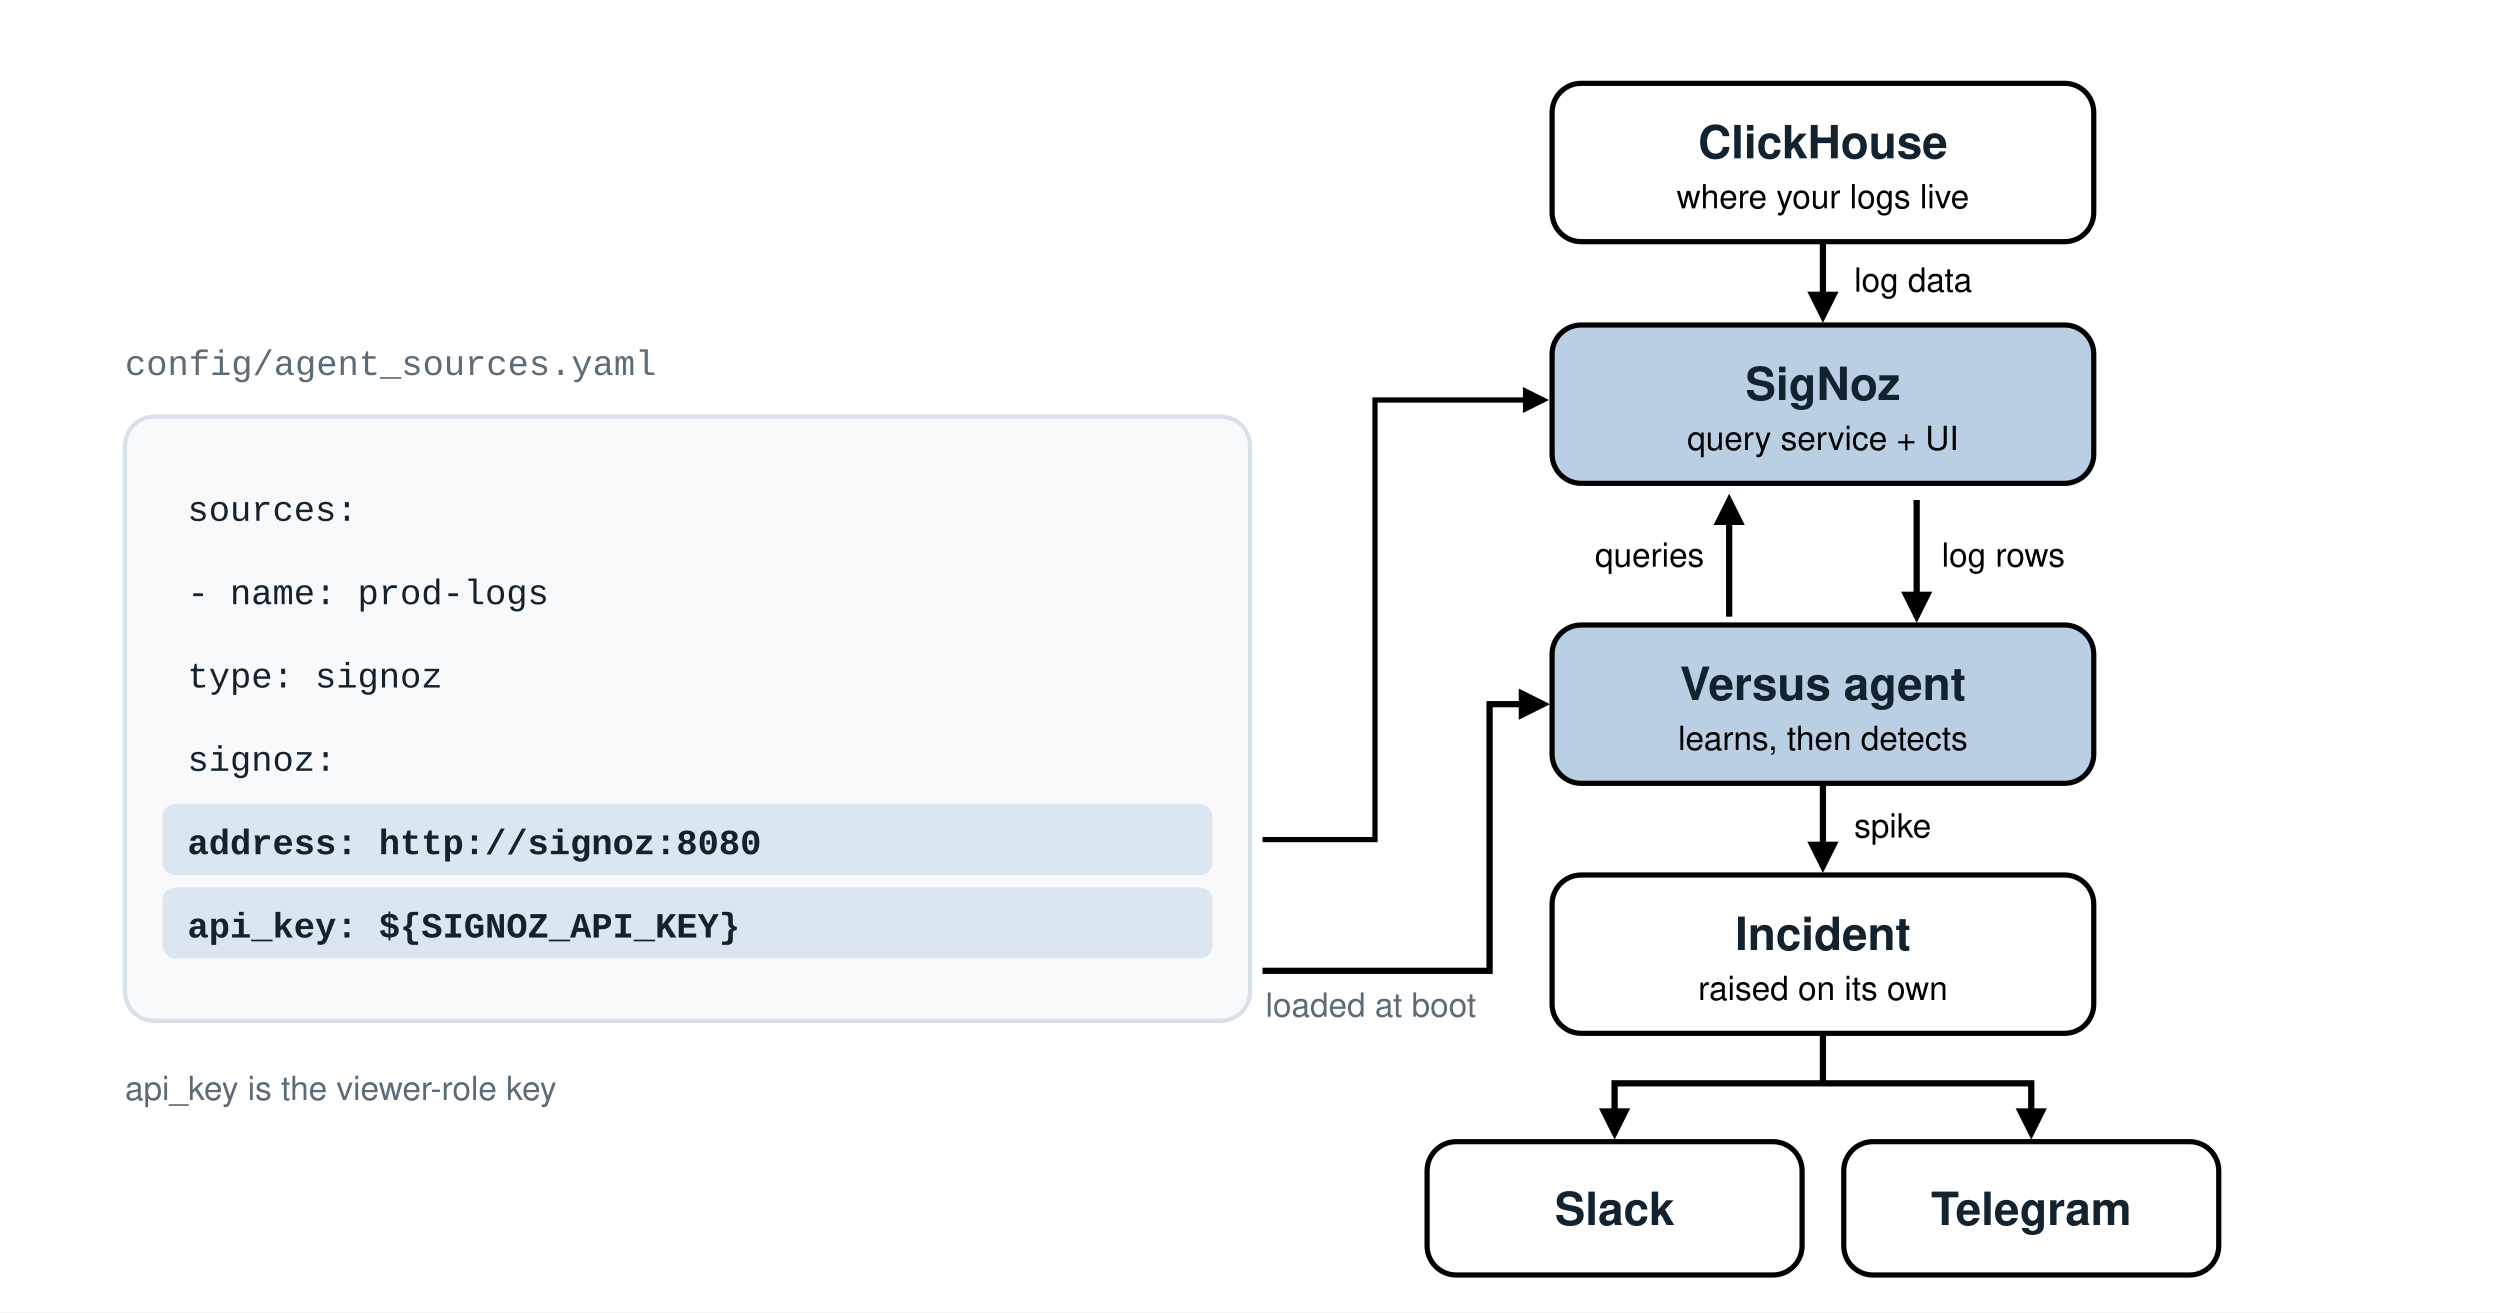
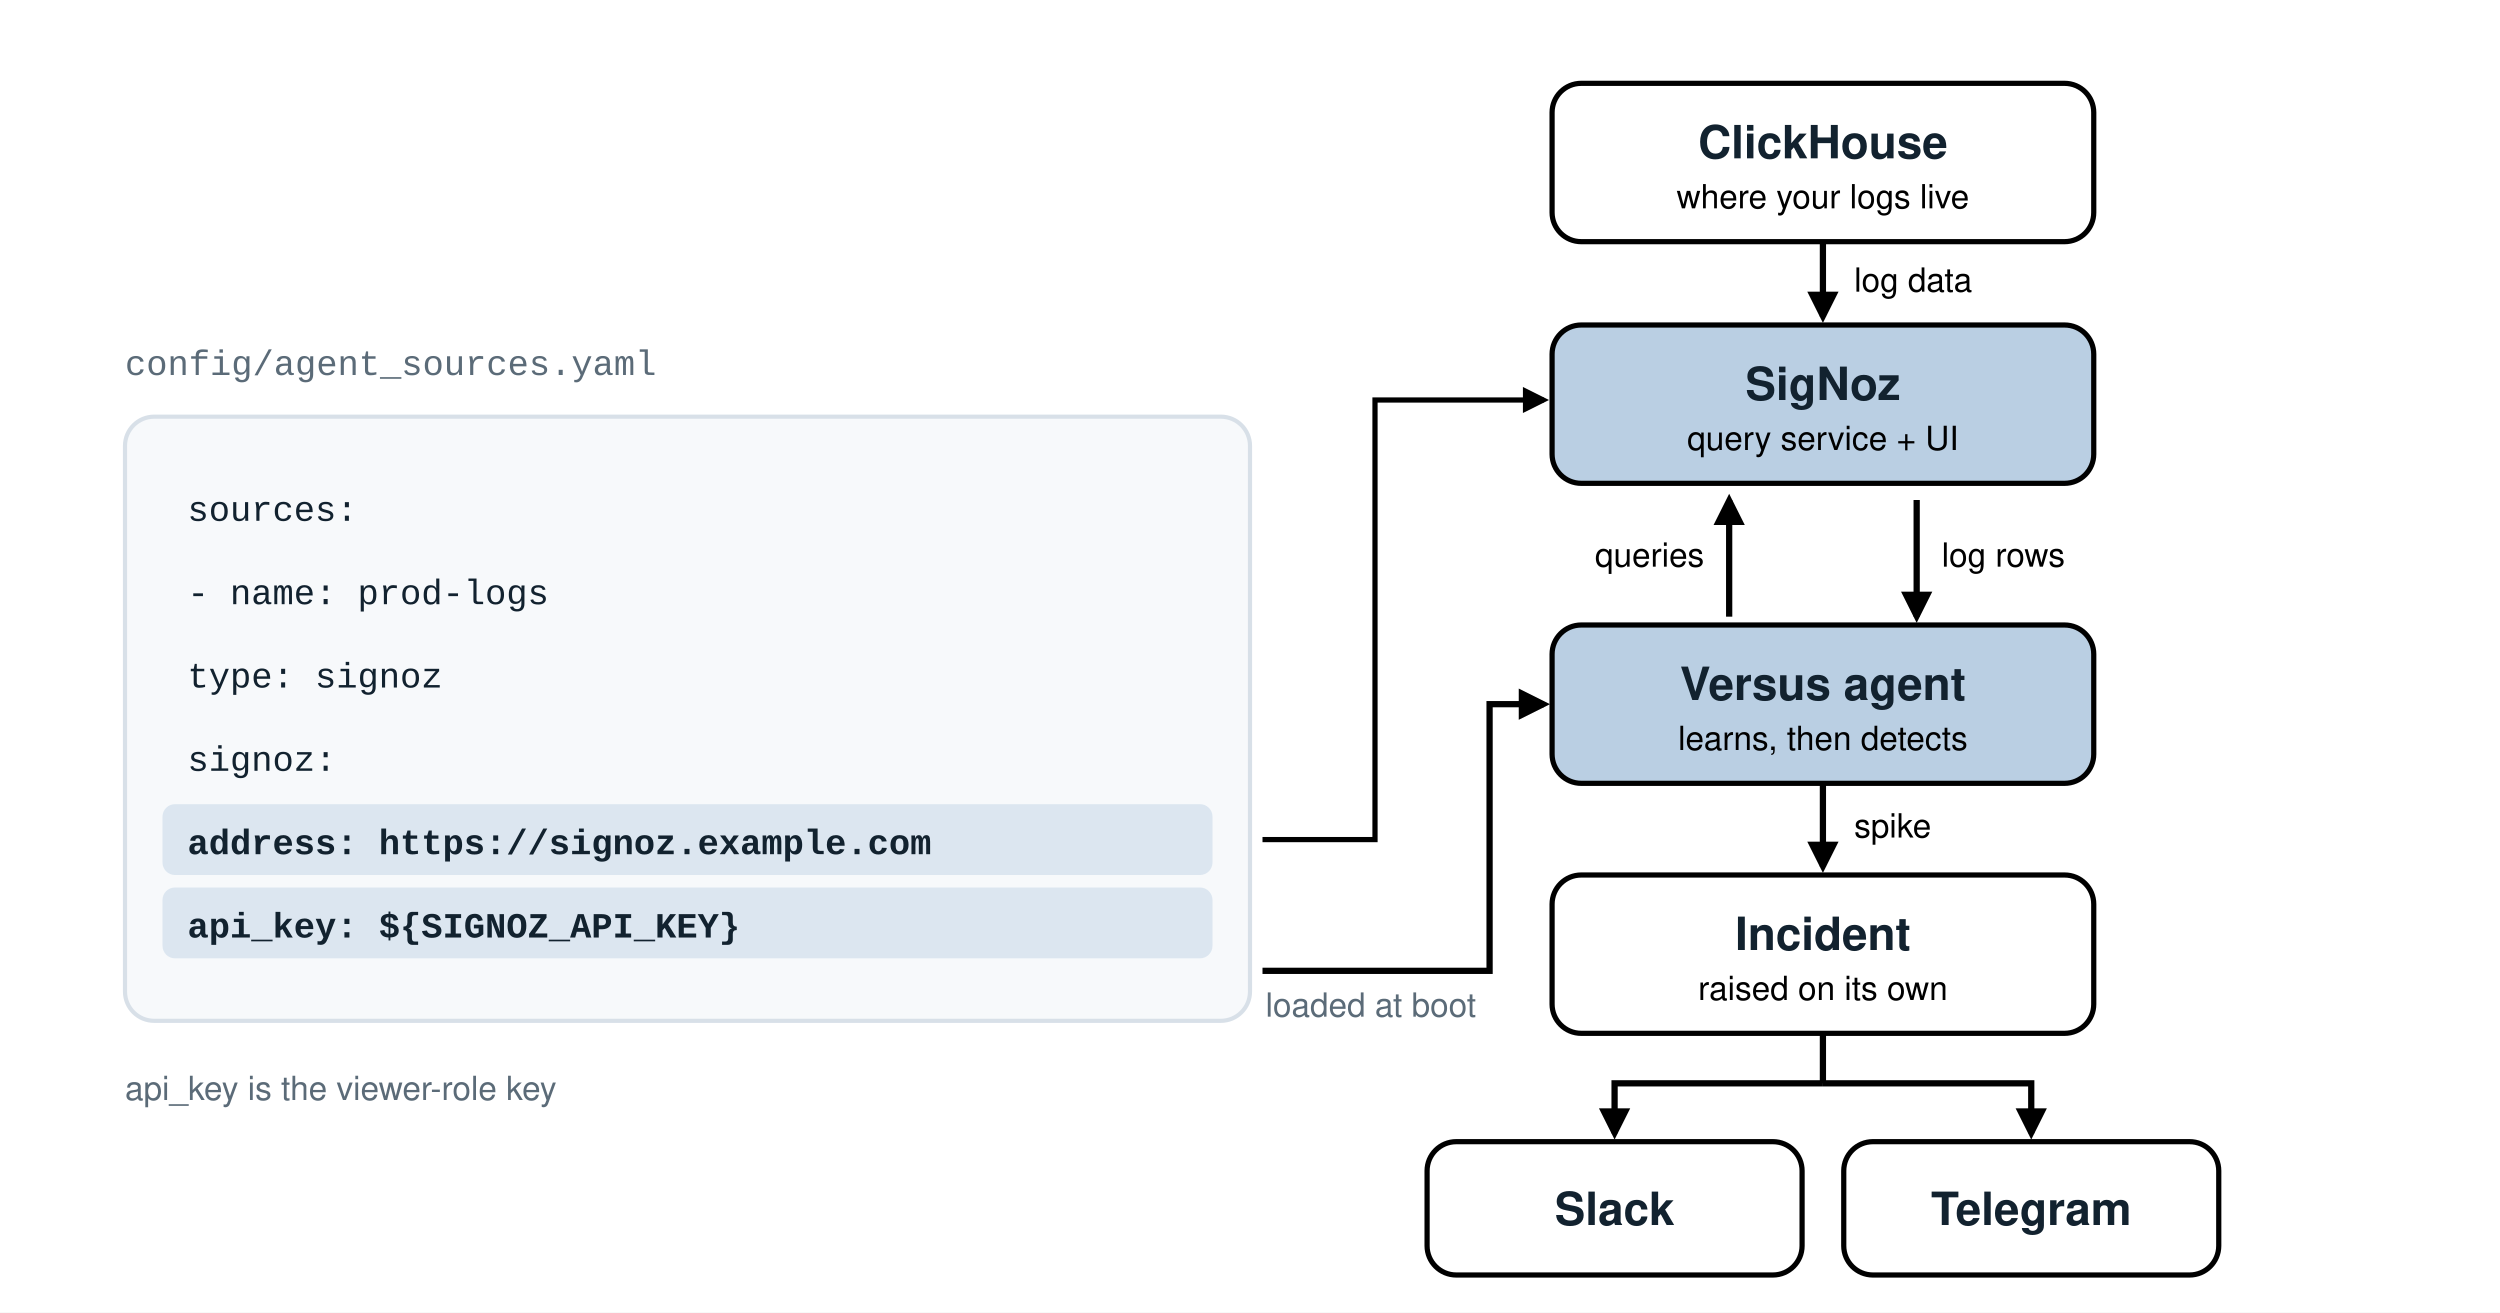
<svg xmlns="http://www.w3.org/2000/svg" width="1200" height="630" viewBox="0 0 1200 630" role="img" aria-label="ClickHouse holds your log data and feeds the SigNoz query service. The Versus agent, configured by the source file on the left, queries SigNoz and reads log rows back. When a pattern spikes it raises an incident, which is routed to Slack and Telegram.">
  <defs>
    <marker id="a" viewBox="0 0 10 10" refX="8" refY="5" markerWidth="5" markerHeight="5" orient="auto-start-reverse">
      <path d="M0,0 L10,5 L0,10 z" fill="#000000" />
    </marker>
    <style>
      .c    { font-family:"SFMono-Regular",Menlo,Consolas,"Liberation Mono",monospace; font-weight:400; fill:#12222F; }
      .k    { font-family:"SFMono-Regular",Menlo,Consolas,"Liberation Mono",monospace; font-weight:700; fill:#12222F; }
      .name { font-family:"Helvetica Neue",Helvetica,Arial,sans-serif; font-weight:700; fill:#12222F; }
      .t    { font-family:"Helvetica Neue",Helvetica,Arial,sans-serif; font-weight:400; fill:#000000; }
      .cap  { font-family:"Helvetica Neue",Helvetica,Arial,sans-serif; font-weight:400; fill:#5B6B78; }
      .file { font-family:"SFMono-Regular",Menlo,Consolas,"Liberation Mono",monospace; font-weight:400; fill:#5B6B78; }
    </style>
  </defs>
  <rect width="1200" height="630" fill="#FFFFFF" />
  <text x="60" y="180" class="file" font-size="17">config/agent_sources.yaml</text>
  <rect x="60" y="200" width="540" height="290" rx="14" fill="#F7F9FB" stroke="#D8E0E8" stroke-width="2" />
  <rect x="78" y="386" width="504" height="34" rx="6" fill="#BACFE3" opacity="0.45" />
  <rect x="78" y="426" width="504" height="34" rx="6" fill="#BACFE3" opacity="0.45" />
  <text x="90" y="250" class="c" font-size="17">sources:</text>
  <text x="90" y="290" class="c" font-size="17">  - name: prod-logs</text>
  <text x="90" y="330" class="c" font-size="17">    type: signoz</text>
  <text x="90" y="370" class="c" font-size="17">    signoz:</text>
-   <text x="90" y="410" class="k" font-size="17">      address: http://signoz:8080</text>
+   <text x="90" y="410" class="k" font-size="17">      address: https://signoz.example.com</text>
  <text x="90" y="450" class="k" font-size="17">      api_key: ${SIGNOZ_API_KEY}</text>
  <text x="60" y="528" class="cap" font-size="16">api_key is the viewer-role key</text>
  <path d="M606,403 H660 V192 H741" stroke="#000000" stroke-width="2.5" fill="none" marker-end="url(#a)" />
  <text x="658" y="488" text-anchor="middle" class="cap" font-size="16">loaded at boot</text>
  <path d="M606,466 H715 V338 H741" stroke="#000000" stroke-width="3" fill="none" marker-end="url(#a)" />
  <rect x="745" y="40" width="260" height="76" rx="14" fill="#FFFFFF" stroke="#000000" stroke-width="2.5" />
  <text x="875" y="76" text-anchor="middle" class="name" font-size="22">ClickHouse</text>
  <text x="875" y="100" text-anchor="middle" class="t" font-size="16">where your logs live</text>
  <path d="M875,116 V152" stroke="#000000" stroke-width="3" fill="none" marker-end="url(#a)" />
  <text x="890" y="140" text-anchor="start" class="t" font-size="16">log data</text>
  <rect x="745" y="156" width="260" height="76" rx="14" fill="#BACFE3" stroke="#000000" stroke-width="2.5" />
  <text x="875" y="192" text-anchor="middle" class="name" font-size="22">SigNoz</text>
  <text x="875" y="216" text-anchor="middle" class="t" font-size="16">query service + UI</text>
  <path d="M830,296 V240" stroke="#000000" stroke-width="3" fill="none" marker-end="url(#a)" />
  <text x="818" y="272" text-anchor="end" class="t" font-size="16">queries</text>
  <path d="M920,240 V296" stroke="#000000" stroke-width="3" fill="none" marker-end="url(#a)" />
  <text x="932" y="272" text-anchor="start" class="t" font-size="16">log rows</text>
  <rect x="745" y="300" width="260" height="76" rx="14" fill="#BACFE3" stroke="#000000" stroke-width="2.5" />
  <text x="875" y="336" text-anchor="middle" class="name" font-size="22">Versus agent</text>
  <text x="875" y="360" text-anchor="middle" class="t" font-size="16">learns, then detects</text>
  <path d="M875,376 V416" stroke="#000000" stroke-width="3" fill="none" marker-end="url(#a)" />
  <text x="890" y="402" text-anchor="start" class="t" font-size="16">spike</text>
  <rect x="745" y="420" width="260" height="76" rx="14" fill="#FFFFFF" stroke="#000000" stroke-width="2.5" />
  <text x="875" y="456" text-anchor="middle" class="name" font-size="22">Incident</text>
  <text x="875" y="480" text-anchor="middle" class="t" font-size="16">raised on its own</text>
  <path d="M875,496 V520" stroke="#000000" stroke-width="3" fill="none" />
  <path d="M875,520 H775 V544" stroke="#000000" stroke-width="3" fill="none" marker-end="url(#a)" />
  <path d="M875,520 H975 V544" stroke="#000000" stroke-width="3" fill="none" marker-end="url(#a)" />
  <rect x="685" y="548" width="180" height="64" rx="14" fill="#FFFFFF" stroke="#000000" stroke-width="2.5" />
  <text x="775" y="588" text-anchor="middle" class="name" font-size="22">Slack</text>
  <rect x="885" y="548" width="180" height="64" rx="14" fill="#FFFFFF" stroke="#000000" stroke-width="2.5" />
  <text x="975" y="588" text-anchor="middle" class="name" font-size="22">Telegram</text>
</svg>
